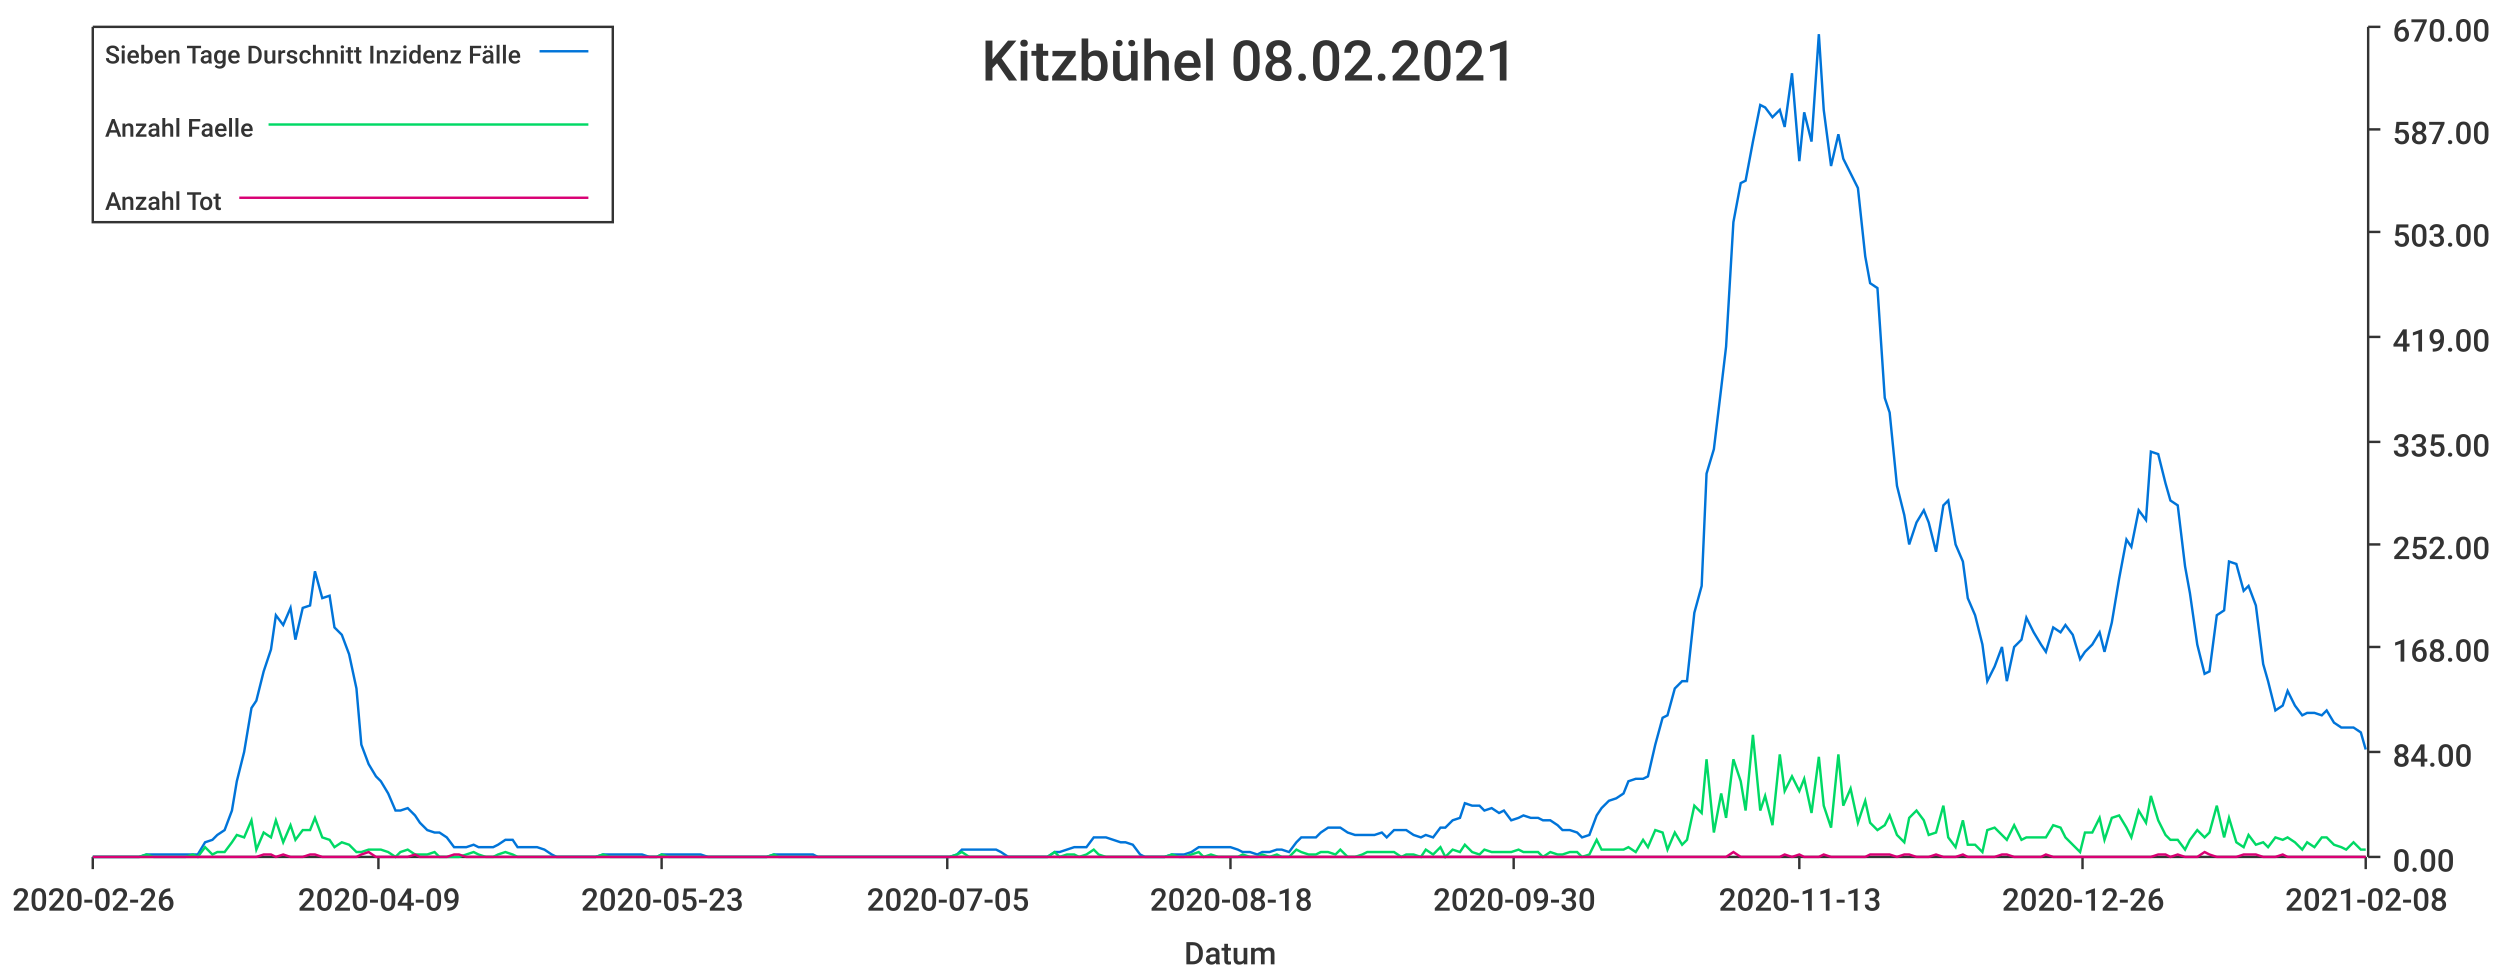
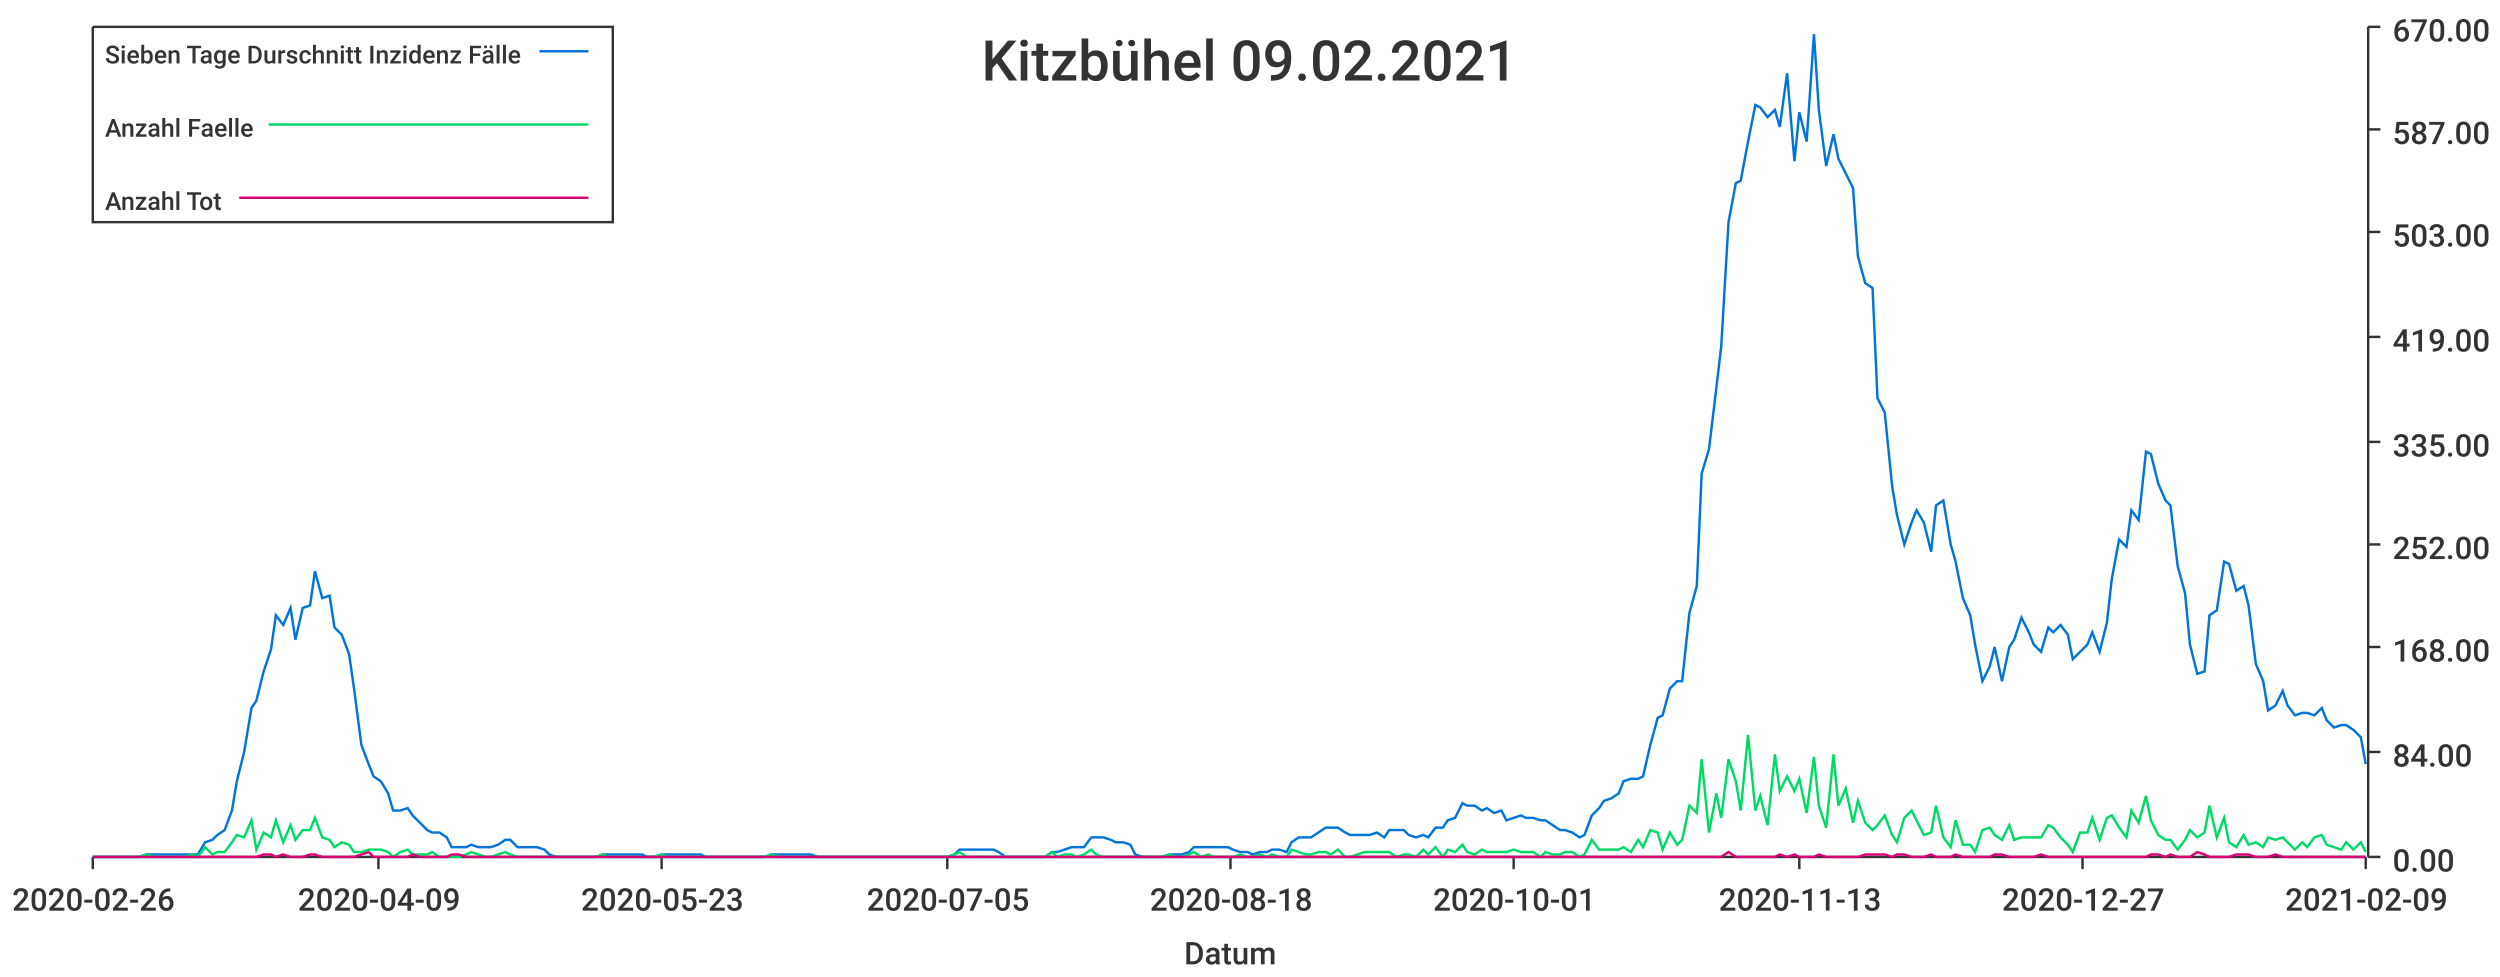
<svg xmlns="http://www.w3.org/2000/svg" width="1024" height="400">\n<path d="M 0 0 L 1024 0 L 1024 400 L 0 400 L 0 0" style="stroke-width:0;stroke:rgba(255,255,255,1.0);fill:rgba(255,255,255,1.0)" />
  <path d="M 38 11 L 969 11 L 969 351 L 38 351 L 38 11" style="stroke-width:0;stroke:rgba(255,255,255,1.0);fill:rgba(255,255,255,1.0)" />
  <path d="M 38 351 L 969 351" style="stroke-width:1;stroke:rgba(51,51,51,1.0);fill:none" />
  <path d="M 38 351 L 38 356" style="stroke-width:1;stroke:rgba(51,51,51,1.0);fill:none" />
  <text x="5" y="373" style="stroke-width:0;stroke:none;fill:rgba(51,51,51,1.0);font-size:12.8px;font-family:'Roboto Medium',sans-serif">2020-02-26</text>
  <path d="M 155 351 L 155 356" style="stroke-width:1;stroke:rgba(51,51,51,1.0);fill:none" />
  <text x="122" y="373" style="stroke-width:0;stroke:none;fill:rgba(51,51,51,1.0);font-size:12.8px;font-family:'Roboto Medium',sans-serif">2020-04-09</text>
  <path d="M 271 351 L 271 356" style="stroke-width:1;stroke:rgba(51,51,51,1.0);fill:none" />
  <text x="238" y="373" style="stroke-width:0;stroke:none;fill:rgba(51,51,51,1.0);font-size:12.8px;font-family:'Roboto Medium',sans-serif">2020-05-23</text>
  <path d="M 388 351 L 388 356" style="stroke-width:1;stroke:rgba(51,51,51,1.0);fill:none" />
  <text x="355" y="373" style="stroke-width:0;stroke:none;fill:rgba(51,51,51,1.0);font-size:12.8px;font-family:'Roboto Medium',sans-serif">2020-07-05</text>
  <path d="M 504 351 L 504 356" style="stroke-width:1;stroke:rgba(51,51,51,1.0);fill:none" />
  <text x="471" y="373" style="stroke-width:0;stroke:none;fill:rgba(51,51,51,1.0);font-size:12.8px;font-family:'Roboto Medium',sans-serif">2020-08-18</text>
  <path d="M 620 351 L 620 356" style="stroke-width:1;stroke:rgba(51,51,51,1.0);fill:none" />
-   <text x="587" y="373" style="stroke-width:0;stroke:none;fill:rgba(51,51,51,1.0);font-size:12.8px;font-family:'Roboto Medium',sans-serif">2020-09-30</text>
+   <text x="587" y="373" style="stroke-width:0;stroke:none;fill:rgba(51,51,51,1.0);font-size:12.8px;font-family:'Roboto Medium',sans-serif">2020-10-01</text>
  <path d="M 737 351 L 737 356" style="stroke-width:1;stroke:rgba(51,51,51,1.0);fill:none" />
  <text x="704" y="373" style="stroke-width:0;stroke:none;fill:rgba(51,51,51,1.0);font-size:12.8px;font-family:'Roboto Medium',sans-serif">2020-11-13</text>
  <path d="M 853 351 L 853 356" style="stroke-width:1;stroke:rgba(51,51,51,1.0);fill:none" />
-   <text x="820" y="373" style="stroke-width:0;stroke:none;fill:rgba(51,51,51,1.0);font-size:12.8px;font-family:'Roboto Medium',sans-serif">2020-12-26</text>
+   <text x="820" y="373" style="stroke-width:0;stroke:none;fill:rgba(51,51,51,1.0);font-size:12.8px;font-family:'Roboto Medium',sans-serif">2020-12-27</text>
  <path d="M 969 351 L 969 356" style="stroke-width:1;stroke:rgba(51,51,51,1.0);fill:none" />
-   <text x="936" y="373" style="stroke-width:0;stroke:none;fill:rgba(51,51,51,1.0);font-size:12.8px;font-family:'Roboto Medium',sans-serif">2021-02-08</text>
+   <text x="936" y="373" style="stroke-width:0;stroke:none;fill:rgba(51,51,51,1.0);font-size:12.8px;font-family:'Roboto Medium',sans-serif">2021-02-09</text>
  <text x="485" y="395" style="stroke-width:0;stroke:none;fill:rgba(51,51,51,1.0);font-size:12.8px;font-family:'Roboto Medium',sans-serif">Datum</text>
  <path d="M 970 351 L 970 11" style="stroke-width:1;stroke:rgba(51,51,51,1.0);fill:none" />
  <path d="M 970 351 L 975 351" style="stroke-width:1;stroke:rgba(51,51,51,1.0);fill:none" />
  <text x="980" y="357" style="stroke-width:0;stroke:none;fill:rgba(51,51,51,1.0);font-size:12.8px;font-family:'Roboto Medium',sans-serif">0.00</text>
  <path d="M 970 308 L 975 308" style="stroke-width:1;stroke:rgba(51,51,51,1.0);fill:none" />
  <text x="980" y="314" style="stroke-width:0;stroke:none;fill:rgba(51,51,51,1.0);font-size:12.8px;font-family:'Roboto Medium',sans-serif">84.00</text>
  <path d="M 970 265 L 975 265" style="stroke-width:1;stroke:rgba(51,51,51,1.0);fill:none" />
  <text x="980" y="271" style="stroke-width:0;stroke:none;fill:rgba(51,51,51,1.0);font-size:12.8px;font-family:'Roboto Medium',sans-serif">168.00</text>
  <path d="M 970 223 L 975 223" style="stroke-width:1;stroke:rgba(51,51,51,1.0);fill:none" />
  <text x="980" y="229" style="stroke-width:0;stroke:none;fill:rgba(51,51,51,1.0);font-size:12.8px;font-family:'Roboto Medium',sans-serif">252.00</text>
  <path d="M 970 181 L 975 181" style="stroke-width:1;stroke:rgba(51,51,51,1.0);fill:none" />
  <text x="980" y="187" style="stroke-width:0;stroke:none;fill:rgba(51,51,51,1.0);font-size:12.8px;font-family:'Roboto Medium',sans-serif">335.00</text>
  <path d="M 970 138 L 975 138" style="stroke-width:1;stroke:rgba(51,51,51,1.0);fill:none" />
  <text x="980" y="144" style="stroke-width:0;stroke:none;fill:rgba(51,51,51,1.0);font-size:12.8px;font-family:'Roboto Medium',sans-serif">419.00</text>
  <path d="M 970 95 L 975 95" style="stroke-width:1;stroke:rgba(51,51,51,1.0);fill:none" />
  <text x="980" y="101" style="stroke-width:0;stroke:none;fill:rgba(51,51,51,1.0);font-size:12.8px;font-family:'Roboto Medium',sans-serif">503.00</text>
  <path d="M 970 53 L 975 53" style="stroke-width:1;stroke:rgba(51,51,51,1.0);fill:none" />
  <text x="980" y="59" style="stroke-width:0;stroke:none;fill:rgba(51,51,51,1.0);font-size:12.8px;font-family:'Roboto Medium',sans-serif">587.00</text>
  <path d="M 970 11 L 975 11" style="stroke-width:1;stroke:rgba(51,51,51,1.0);fill:none" />
  <text x="980" y="17" style="stroke-width:0;stroke:none;fill:rgba(51,51,51,1.0);font-size:12.8px;font-family:'Roboto Medium',sans-serif">670.00</text>
-   <path d="M 38 351 L 41 351 L 44 351 L 47 351 L 49 351 L 52 351 L 55 351 L 57 351 L 60 350 L 63 350 L 65 350 L 68 350 L 71 350 L 73 350 L 76 350 L 79 350 L 81 350 L 84 345 L 87 344 L 89 342 L 92 340 L 95 332 L 97 320 L 100 308 L 103 290 L 105 287 L 108 275 L 111 266 L 113 252 L 116 256 L 119 249 L 121 262 L 124 249 L 127 248 L 129 234 L 132 245 L 135 244 L 137 257 L 140 260 L 143 268 L 146 282 L 148 305 L 151 313 L 154 318 L 156 320 L 159 325 L 162 332 L 164 332 L 167 331 L 170 334 L 172 337 L 175 340 L 178 341 L 180 341 L 183 343 L 186 347 L 188 347 L 191 347 L 194 346 L 196 347 L 199 347 L 202 347 L 204 346 L 207 344 L 210 344 L 212 347 L 215 347 L 218 347 L 220 347 L 223 348 L 226 350 L 228 351 L 231 351 L 234 351 L 236 351 L 239 351 L 242 351 L 244 351 L 247 350 L 250 350 L 253 350 L 255 350 L 258 350 L 261 350 L 263 350 L 266 351 L 269 351 L 271 350 L 274 350 L 277 350 L 279 350 L 282 350 L 285 350 L 287 350 L 290 351 L 293 351 L 295 351 L 298 351 L 301 351 L 303 351 L 306 351 L 309 351 L 311 351 L 314 351 L 317 350 L 319 350 L 322 350 L 325 350 L 327 350 L 330 350 L 333 350 L 335 351 L 338 351 L 341 351 L 343 351 L 346 351 L 349 351 L 352 351 L 354 351 L 357 351 L 360 351 L 362 351 L 365 351 L 368 351 L 370 351 L 373 351 L 376 351 L 378 351 L 381 351 L 384 351 L 386 351 L 389 351 L 392 350 L 394 348 L 397 348 L 400 348 L 402 348 L 405 348 L 408 348 L 410 349 L 413 351 L 416 351 L 418 351 L 421 351 L 424 351 L 426 351 L 429 351 L 432 349 L 434 349 L 437 348 L 440 347 L 442 347 L 445 347 L 448 343 L 450 343 L 453 343 L 456 344 L 459 345 L 461 345 L 464 346 L 467 350 L 469 351 L 472 351 L 475 351 L 477 351 L 480 350 L 483 350 L 485 350 L 488 349 L 491 347 L 493 347 L 496 347 L 499 347 L 501 347 L 504 347 L 507 348 L 509 349 L 512 349 L 515 350 L 517 349 L 520 349 L 523 348 L 525 348 L 528 349 L 531 345 L 533 343 L 536 343 L 539 343 L 541 341 L 544 339 L 547 339 L 549 339 L 552 341 L 555 342 L 558 342 L 560 342 L 563 342 L 566 341 L 568 343 L 571 340 L 574 340 L 576 340 L 579 342 L 582 343 L 584 342 L 587 343 L 590 339 L 592 339 L 595 336 L 598 335 L 600 329 L 603 330 L 606 330 L 608 332 L 611 331 L 614 333 L 616 332 L 619 336 L 622 335 L 624 334 L 627 335 L 630 335 L 632 336 L 635 336 L 638 338 L 640 340 L 643 340 L 646 341 L 648 343 L 651 342 L 654 334 L 656 331 L 659 328 L 662 327 L 665 325 L 667 320 L 670 319 L 673 319 L 675 318 L 678 305 L 681 294 L 683 293 L 686 282 L 689 279 L 691 279 L 694 251 L 697 240 L 699 194 L 702 184 L 705 159 L 707 142 L 710 91 L 713 75 L 715 74 L 718 58 L 721 43 L 723 44 L 726 48 L 729 45 L 731 52 L 734 30 L 737 66 L 739 46 L 742 58 L 745 14 L 747 45 L 750 68 L 753 55 L 755 65 L 758 71 L 761 77 L 764 105 L 766 116 L 769 118 L 772 163 L 774 169 L 777 199 L 780 211 L 782 223 L 785 214 L 788 209 L 790 214 L 793 226 L 796 207 L 798 205 L 801 223 L 804 230 L 806 245 L 809 252 L 812 264 L 814 279 L 817 273 L 820 265 L 822 279 L 825 265 L 828 262 L 830 253 L 833 259 L 836 264 L 838 267 L 841 257 L 844 259 L 846 256 L 849 260 L 852 270 L 854 267 L 857 264 L 860 259 L 862 267 L 865 255 L 868 237 L 871 221 L 873 224 L 876 209 L 879 213 L 881 185 L 884 186 L 887 198 L 889 205 L 892 207 L 895 232 L 897 243 L 900 264 L 903 276 L 905 275 L 908 252 L 911 250 L 913 230 L 916 231 L 919 242 L 921 240 L 924 248 L 927 272 L 929 279 L 932 291 L 935 289 L 937 283 L 940 289 L 943 293 L 945 292 L 948 292 L 951 293 L 953 291 L 956 296 L 959 298 L 961 298 L 964 298 L 967 300 L 969 307" style="stroke-width:1;stroke:rgba(0,116,217,1.0);fill:none" />
-   <path d="M 38 351 L 41 351 L 44 351 L 47 351 L 49 351 L 52 351 L 55 351 L 57 351 L 60 350 L 63 351 L 65 351 L 68 351 L 71 351 L 73 351 L 76 351 L 79 350 L 81 351 L 84 347 L 87 350 L 89 349 L 92 349 L 95 345 L 97 342 L 100 343 L 103 336 L 105 348 L 108 341 L 111 343 L 113 336 L 116 345 L 119 338 L 121 344 L 124 340 L 127 340 L 129 335 L 132 343 L 135 344 L 137 347 L 140 345 L 143 346 L 146 349 L 148 349 L 151 348 L 154 348 L 156 348 L 159 349 L 162 351 L 164 349 L 167 348 L 170 350 L 172 350 L 175 350 L 178 349 L 180 351 L 183 351 L 186 351 L 188 351 L 191 350 L 194 349 L 196 350 L 199 351 L 202 351 L 204 350 L 207 349 L 210 350 L 212 351 L 215 351 L 218 351 L 220 351 L 223 351 L 226 351 L 228 351 L 231 351 L 234 351 L 236 351 L 239 351 L 242 351 L 244 351 L 247 350 L 250 351 L 253 351 L 255 351 L 258 351 L 261 351 L 263 351 L 266 351 L 269 351 L 271 350 L 274 351 L 277 351 L 279 351 L 282 351 L 285 351 L 287 351 L 290 351 L 293 351 L 295 351 L 298 351 L 301 351 L 303 351 L 306 351 L 309 351 L 311 351 L 314 351 L 317 350 L 319 351 L 322 351 L 325 351 L 327 351 L 330 351 L 333 351 L 335 351 L 338 351 L 341 351 L 343 351 L 346 351 L 349 351 L 352 351 L 354 351 L 357 351 L 360 351 L 362 351 L 365 351 L 368 351 L 370 351 L 373 351 L 376 351 L 378 351 L 381 351 L 384 351 L 386 351 L 389 351 L 392 350 L 394 349 L 397 351 L 400 351 L 402 351 L 405 351 L 408 351 L 410 351 L 413 351 L 416 351 L 418 351 L 421 351 L 424 351 L 426 351 L 429 351 L 432 349 L 434 351 L 437 350 L 440 350 L 442 351 L 445 350 L 448 348 L 450 350 L 453 351 L 456 351 L 459 351 L 461 351 L 464 351 L 467 351 L 469 351 L 472 351 L 475 351 L 477 351 L 480 350 L 483 351 L 485 351 L 488 350 L 491 349 L 493 351 L 496 350 L 499 351 L 501 351 L 504 351 L 507 351 L 509 350 L 512 351 L 515 351 L 517 350 L 520 351 L 523 350 L 525 351 L 528 351 L 531 348 L 533 349 L 536 350 L 539 350 L 541 349 L 544 349 L 547 350 L 549 348 L 552 351 L 555 351 L 558 350 L 560 349 L 563 349 L 566 349 L 568 349 L 571 349 L 574 351 L 576 350 L 579 350 L 582 351 L 584 348 L 587 350 L 590 347 L 592 351 L 595 348 L 598 349 L 600 346 L 603 349 L 606 350 L 608 348 L 611 349 L 614 349 L 616 349 L 619 349 L 622 348 L 624 349 L 627 349 L 630 349 L 632 351 L 635 349 L 638 350 L 640 350 L 643 349 L 646 349 L 648 351 L 651 350 L 654 344 L 656 348 L 659 348 L 662 348 L 665 348 L 667 347 L 670 349 L 673 344 L 675 347 L 678 340 L 681 341 L 683 348 L 686 341 L 689 346 L 691 344 L 694 330 L 697 333 L 699 311 L 702 341 L 705 325 L 707 335 L 710 311 L 713 320 L 715 332 L 718 301 L 721 332 L 723 326 L 726 338 L 729 309 L 731 324 L 734 318 L 737 324 L 739 319 L 742 333 L 745 310 L 747 330 L 750 339 L 753 309 L 755 330 L 758 323 L 761 337 L 764 328 L 766 337 L 769 340 L 772 338 L 774 334 L 777 342 L 780 345 L 782 335 L 785 332 L 788 336 L 790 342 L 793 341 L 796 330 L 798 343 L 801 347 L 804 336 L 806 346 L 809 346 L 812 349 L 814 340 L 817 339 L 820 342 L 822 344 L 825 338 L 828 344 L 830 343 L 833 343 L 836 343 L 838 343 L 841 338 L 844 339 L 846 343 L 849 346 L 852 349 L 854 341 L 857 341 L 860 335 L 862 344 L 865 335 L 868 334 L 871 339 L 873 343 L 876 332 L 879 337 L 881 326 L 884 336 L 887 342 L 889 344 L 892 344 L 895 348 L 897 344 L 900 340 L 903 343 L 905 341 L 908 330 L 911 343 L 913 335 L 916 345 L 919 347 L 921 342 L 924 346 L 927 345 L 929 347 L 932 343 L 935 344 L 937 343 L 940 345 L 943 348 L 945 345 L 948 347 L 951 343 L 953 343 L 956 346 L 959 347 L 961 348 L 964 345 L 967 348 L 969 348" style="stroke-width:1;stroke:rgba(0,217,101,1.0);fill:none" />
-   <path d="M 38 351 L 41 351 L 44 351 L 47 351 L 49 351 L 52 351 L 55 351 L 57 351 L 60 351 L 63 351 L 65 351 L 68 351 L 71 351 L 73 351 L 76 351 L 79 351 L 81 351 L 84 351 L 87 351 L 89 351 L 92 351 L 95 351 L 97 351 L 100 351 L 103 351 L 105 351 L 108 350 L 111 350 L 113 351 L 116 350 L 119 351 L 121 351 L 124 351 L 127 350 L 129 350 L 132 351 L 135 351 L 137 351 L 140 351 L 143 351 L 146 351 L 148 350 L 151 349 L 154 351 L 156 351 L 159 351 L 162 351 L 164 351 L 167 351 L 170 350 L 172 351 L 175 351 L 178 351 L 180 351 L 183 351 L 186 350 L 188 350 L 191 351 L 194 351 L 196 351 L 199 351 L 202 351 L 204 351 L 207 351 L 210 351 L 212 351 L 215 351 L 218 351 L 220 351 L 223 351 L 226 351 L 228 351 L 231 351 L 234 351 L 236 351 L 239 351 L 242 351 L 244 351 L 247 351 L 250 351 L 253 351 L 255 351 L 258 351 L 261 351 L 263 351 L 266 351 L 269 351 L 271 351 L 274 351 L 277 351 L 279 351 L 282 351 L 285 351 L 287 351 L 290 351 L 293 351 L 295 351 L 298 351 L 301 351 L 303 351 L 306 351 L 309 351 L 311 351 L 314 351 L 317 351 L 319 351 L 322 351 L 325 351 L 327 351 L 330 351 L 333 351 L 335 351 L 338 351 L 341 351 L 343 351 L 346 351 L 349 351 L 352 351 L 354 351 L 357 351 L 360 351 L 362 351 L 365 351 L 368 351 L 370 351 L 373 351 L 376 351 L 378 351 L 381 351 L 384 351 L 386 351 L 389 351 L 392 351 L 394 351 L 397 351 L 400 351 L 402 351 L 405 351 L 408 351 L 410 351 L 413 351 L 416 351 L 418 351 L 421 351 L 424 351 L 426 351 L 429 351 L 432 351 L 434 351 L 437 351 L 440 351 L 442 351 L 445 351 L 448 351 L 450 351 L 453 351 L 456 351 L 459 351 L 461 351 L 464 351 L 467 351 L 469 351 L 472 351 L 475 351 L 477 351 L 480 351 L 483 351 L 485 351 L 488 351 L 491 351 L 493 351 L 496 351 L 499 351 L 501 351 L 504 351 L 507 351 L 509 351 L 512 351 L 515 351 L 517 351 L 520 351 L 523 351 L 525 351 L 528 351 L 531 351 L 533 351 L 536 351 L 539 351 L 541 351 L 544 351 L 547 351 L 549 351 L 552 351 L 555 351 L 558 351 L 560 351 L 563 351 L 566 351 L 568 351 L 571 351 L 574 351 L 576 351 L 579 351 L 582 351 L 584 351 L 587 351 L 590 351 L 592 351 L 595 351 L 598 351 L 600 351 L 603 351 L 606 351 L 608 351 L 611 351 L 614 351 L 616 351 L 619 351 L 622 351 L 624 351 L 627 351 L 630 351 L 632 351 L 635 351 L 638 351 L 640 351 L 643 351 L 646 351 L 648 351 L 651 351 L 654 351 L 656 351 L 659 351 L 662 351 L 665 351 L 667 351 L 670 351 L 673 351 L 675 351 L 678 351 L 681 351 L 683 351 L 686 351 L 689 351 L 691 351 L 694 351 L 697 351 L 699 351 L 702 351 L 705 351 L 707 351 L 710 349 L 713 351 L 715 351 L 718 351 L 721 351 L 723 351 L 726 351 L 729 351 L 731 350 L 734 351 L 737 350 L 739 351 L 742 351 L 745 351 L 747 350 L 750 351 L 753 351 L 755 351 L 758 351 L 761 351 L 764 351 L 766 350 L 769 350 L 772 350 L 774 350 L 777 351 L 780 350 L 782 350 L 785 351 L 788 351 L 790 351 L 793 350 L 796 351 L 798 351 L 801 351 L 804 350 L 806 351 L 809 351 L 812 351 L 814 351 L 817 351 L 820 350 L 822 350 L 825 351 L 828 351 L 830 351 L 833 351 L 836 351 L 838 350 L 841 351 L 844 351 L 846 351 L 849 351 L 852 351 L 854 351 L 857 351 L 860 351 L 862 351 L 865 351 L 868 351 L 871 351 L 873 351 L 876 351 L 879 351 L 881 351 L 884 350 L 887 350 L 889 351 L 892 350 L 895 351 L 897 351 L 900 351 L 903 349 L 905 350 L 908 351 L 911 351 L 913 351 L 916 351 L 919 350 L 921 350 L 924 350 L 927 351 L 929 351 L 932 351 L 935 350 L 937 351 L 940 351 L 943 351 L 945 351 L 948 351 L 951 351 L 953 351 L 956 351 L 959 351 L 961 351 L 964 351 L 967 351 L 969 351" style="stroke-width:1;stroke:rgba(217,0,116,1.0);fill:none" />
-   <text x="402" y="33" style="stroke-width:0;stroke:none;fill:rgba(51,51,51,1.0);font-size:23.0px;font-family:'Roboto Medium',sans-serif">Kitzbühel 08.02.2021</text>
+   <path d="M 38 351 L 41 351 L 44 351 L 47 351 L 49 351 L 52 351 L 55 351 L 57 351 L 60 350 L 63 350 L 65 350 L 68 350 L 71 350 L 73 350 L 76 350 L 79 350 L 81 350 L 84 345 L 87 344 L 89 342 L 92 340 L 95 332 L 97 320 L 100 308 L 103 290 L 105 287 L 108 275 L 111 266 L 113 252 L 116 256 L 119 249 L 121 262 L 124 249 L 127 248 L 129 234 L 132 245 L 135 244 L 137 257 L 140 260 L 143 268 L 145 282 L 148 305 L 151 313 L 153 318 L 156 320 L 159 325 L 161 332 L 164 332 L 167 331 L 169 334 L 172 337 L 175 340 L 177 341 L 180 341 L 183 343 L 185 347 L 188 347 L 191 347 L 193 346 L 196 347 L 199 347 L 201 347 L 204 346 L 207 344 L 209 344 L 212 347 L 215 347 L 217 347 L 220 347 L 223 348 L 225 350 L 228 351 L 231 351 L 233 351 L 236 351 L 239 351 L 241 351 L 244 351 L 247 350 L 249 350 L 252 350 L 255 350 L 257 350 L 260 350 L 263 350 L 265 351 L 268 351 L 271 350 L 273 350 L 276 350 L 279 350 L 281 350 L 284 350 L 287 350 L 289 351 L 292 351 L 295 351 L 297 351 L 300 351 L 303 351 L 305 351 L 308 351 L 311 351 L 313 351 L 316 350 L 319 350 L 321 350 L 324 350 L 327 350 L 329 350 L 332 350 L 335 351 L 337 351 L 340 351 L 343 351 L 345 351 L 348 351 L 351 351 L 353 351 L 356 351 L 359 351 L 361 351 L 364 351 L 367 351 L 369 351 L 372 351 L 375 351 L 377 351 L 380 351 L 383 351 L 385 351 L 388 351 L 391 350 L 393 348 L 396 348 L 399 348 L 401 348 L 404 348 L 407 348 L 409 349 L 412 351 L 415 351 L 417 351 L 420 351 L 423 351 L 425 351 L 428 351 L 431 349 L 433 349 L 436 348 L 439 347 L 441 347 L 444 347 L 447 343 L 449 343 L 452 343 L 455 344 L 457 345 L 460 345 L 463 346 L 465 350 L 468 351 L 471 351 L 473 351 L 476 351 L 479 350 L 481 350 L 484 350 L 487 349 L 489 347 L 492 347 L 495 347 L 497 347 L 500 347 L 503 347 L 505 348 L 508 349 L 511 349 L 513 350 L 516 349 L 519 349 L 521 348 L 524 348 L 527 349 L 529 345 L 532 343 L 535 343 L 537 343 L 540 341 L 543 339 L 545 339 L 548 339 L 551 341 L 553 342 L 556 342 L 559 342 L 561 342 L 564 341 L 567 343 L 569 340 L 572 340 L 575 340 L 577 342 L 580 343 L 583 342 L 585 343 L 588 339 L 591 339 L 593 336 L 596 335 L 599 329 L 601 330 L 604 330 L 607 332 L 609 331 L 612 333 L 615 332 L 617 336 L 620 335 L 623 334 L 625 335 L 628 335 L 631 336 L 633 336 L 636 338 L 639 340 L 641 340 L 644 341 L 647 343 L 649 342 L 652 334 L 655 331 L 657 328 L 660 327 L 663 325 L 665 320 L 668 319 L 671 319 L 673 318 L 676 305 L 679 294 L 681 293 L 684 282 L 687 279 L 689 279 L 692 251 L 695 240 L 697 194 L 700 184 L 703 159 L 705 142 L 708 91 L 711 75 L 713 74 L 716 58 L 719 43 L 721 44 L 724 48 L 727 45 L 729 52 L 732 30 L 735 66 L 737 46 L 740 58 L 743 14 L 745 45 L 748 68 L 751 55 L 753 65 L 756 71 L 759 77 L 761 105 L 764 116 L 767 118 L 769 163 L 772 169 L 775 199 L 777 211 L 780 223 L 783 214 L 785 209 L 788 214 L 791 226 L 793 207 L 796 205 L 799 223 L 801 230 L 804 245 L 807 252 L 809 264 L 812 279 L 815 273 L 817 265 L 820 279 L 823 265 L 825 262 L 828 253 L 831 259 L 833 264 L 836 267 L 839 257 L 841 259 L 844 256 L 847 260 L 849 270 L 852 267 L 855 264 L 857 259 L 860 267 L 863 255 L 865 237 L 868 221 L 871 224 L 873 209 L 876 213 L 879 185 L 881 186 L 884 198 L 887 205 L 889 207 L 892 232 L 895 243 L 897 264 L 900 276 L 903 275 L 905 252 L 908 250 L 911 230 L 913 231 L 916 242 L 919 240 L 921 248 L 924 272 L 927 279 L 929 291 L 932 289 L 935 283 L 937 289 L 940 293 L 943 292 L 945 292 L 948 293 L 951 290 L 953 295 L 956 298 L 959 297 L 961 297 L 964 299 L 967 302 L 969 313" style="stroke-width:1;stroke:rgba(0,116,217,1.0);fill:none" />
+   <path d="M 38 351 L 41 351 L 44 351 L 47 351 L 49 351 L 52 351 L 55 351 L 57 351 L 60 350 L 63 351 L 65 351 L 68 351 L 71 351 L 73 351 L 76 351 L 79 350 L 81 351 L 84 347 L 87 350 L 89 349 L 92 349 L 95 345 L 97 342 L 100 343 L 103 336 L 105 348 L 108 341 L 111 343 L 113 336 L 116 345 L 119 338 L 121 344 L 124 340 L 127 340 L 129 335 L 132 343 L 135 344 L 137 347 L 140 345 L 143 346 L 145 349 L 148 349 L 151 348 L 153 348 L 156 348 L 159 349 L 161 351 L 164 349 L 167 348 L 169 350 L 172 350 L 175 350 L 177 349 L 180 351 L 183 351 L 185 351 L 188 351 L 191 350 L 193 349 L 196 350 L 199 351 L 201 351 L 204 350 L 207 349 L 209 350 L 212 351 L 215 351 L 217 351 L 220 351 L 223 351 L 225 351 L 228 351 L 231 351 L 233 351 L 236 351 L 239 351 L 241 351 L 244 351 L 247 350 L 249 351 L 252 351 L 255 351 L 257 351 L 260 351 L 263 351 L 265 351 L 268 351 L 271 350 L 273 351 L 276 351 L 279 351 L 281 351 L 284 351 L 287 351 L 289 351 L 292 351 L 295 351 L 297 351 L 300 351 L 303 351 L 305 351 L 308 351 L 311 351 L 313 351 L 316 350 L 319 351 L 321 351 L 324 351 L 327 351 L 329 351 L 332 351 L 335 351 L 337 351 L 340 351 L 343 351 L 345 351 L 348 351 L 351 351 L 353 351 L 356 351 L 359 351 L 361 351 L 364 351 L 367 351 L 369 351 L 372 351 L 375 351 L 377 351 L 380 351 L 383 351 L 385 351 L 388 351 L 391 350 L 393 349 L 396 351 L 399 351 L 401 351 L 404 351 L 407 351 L 409 351 L 412 351 L 415 351 L 417 351 L 420 351 L 423 351 L 425 351 L 428 351 L 431 349 L 433 351 L 436 350 L 439 350 L 441 351 L 444 350 L 447 348 L 449 350 L 452 351 L 455 351 L 457 351 L 460 351 L 463 351 L 465 351 L 468 351 L 471 351 L 473 351 L 476 351 L 479 350 L 481 351 L 484 351 L 487 350 L 489 349 L 492 351 L 495 350 L 497 351 L 500 351 L 503 351 L 505 351 L 508 350 L 511 351 L 513 351 L 516 350 L 519 351 L 521 350 L 524 351 L 527 351 L 529 348 L 532 349 L 535 350 L 537 350 L 540 349 L 543 349 L 545 350 L 548 348 L 551 351 L 553 351 L 556 350 L 559 349 L 561 349 L 564 349 L 567 349 L 569 349 L 572 351 L 575 350 L 577 350 L 580 351 L 583 348 L 585 350 L 588 347 L 591 351 L 593 348 L 596 349 L 599 346 L 601 349 L 604 350 L 607 348 L 609 349 L 612 349 L 615 349 L 617 349 L 620 348 L 623 349 L 625 349 L 628 349 L 631 351 L 633 349 L 636 350 L 639 350 L 641 349 L 644 349 L 647 351 L 649 350 L 652 344 L 655 348 L 657 348 L 660 348 L 663 348 L 665 347 L 668 349 L 671 344 L 673 347 L 676 340 L 679 341 L 681 348 L 684 341 L 687 346 L 689 344 L 692 330 L 695 333 L 697 311 L 700 341 L 703 325 L 705 335 L 708 311 L 711 320 L 713 332 L 716 301 L 719 332 L 721 326 L 724 338 L 727 309 L 729 324 L 732 318 L 735 324 L 737 319 L 740 333 L 743 310 L 745 330 L 748 339 L 751 309 L 753 330 L 756 323 L 759 337 L 761 328 L 764 337 L 767 340 L 769 338 L 772 334 L 775 342 L 777 345 L 780 335 L 783 332 L 785 336 L 788 342 L 791 341 L 793 330 L 796 343 L 799 347 L 801 336 L 804 346 L 807 346 L 809 349 L 812 340 L 815 339 L 817 342 L 820 344 L 823 338 L 825 344 L 828 343 L 831 343 L 833 343 L 836 343 L 839 338 L 841 339 L 844 343 L 847 346 L 849 349 L 852 341 L 855 341 L 857 335 L 860 344 L 863 335 L 865 334 L 868 339 L 871 343 L 873 332 L 876 337 L 879 326 L 881 336 L 884 342 L 887 344 L 889 344 L 892 348 L 895 344 L 897 340 L 900 343 L 903 341 L 905 330 L 908 343 L 911 335 L 913 345 L 916 347 L 919 342 L 921 346 L 924 345 L 927 347 L 929 343 L 932 344 L 935 343 L 937 345 L 940 348 L 943 345 L 945 347 L 948 343 L 951 342 L 953 346 L 956 347 L 959 348 L 961 345 L 964 348 L 967 345 L 969 349" style="stroke-width:1;stroke:rgba(0,217,101,1.0);fill:none" />
+   <path d="M 38 351 L 41 351 L 44 351 L 47 351 L 49 351 L 52 351 L 55 351 L 57 351 L 60 351 L 63 351 L 65 351 L 68 351 L 71 351 L 73 351 L 76 351 L 79 351 L 81 351 L 84 351 L 87 351 L 89 351 L 92 351 L 95 351 L 97 351 L 100 351 L 103 351 L 105 351 L 108 350 L 111 350 L 113 351 L 116 350 L 119 351 L 121 351 L 124 351 L 127 350 L 129 350 L 132 351 L 135 351 L 137 351 L 140 351 L 143 351 L 145 351 L 148 350 L 151 349 L 153 351 L 156 351 L 159 351 L 161 351 L 164 351 L 167 351 L 169 350 L 172 351 L 175 351 L 177 351 L 180 351 L 183 351 L 185 350 L 188 350 L 191 351 L 193 351 L 196 351 L 199 351 L 201 351 L 204 351 L 207 351 L 209 351 L 212 351 L 215 351 L 217 351 L 220 351 L 223 351 L 225 351 L 228 351 L 231 351 L 233 351 L 236 351 L 239 351 L 241 351 L 244 351 L 247 351 L 249 351 L 252 351 L 255 351 L 257 351 L 260 351 L 263 351 L 265 351 L 268 351 L 271 351 L 273 351 L 276 351 L 279 351 L 281 351 L 284 351 L 287 351 L 289 351 L 292 351 L 295 351 L 297 351 L 300 351 L 303 351 L 305 351 L 308 351 L 311 351 L 313 351 L 316 351 L 319 351 L 321 351 L 324 351 L 327 351 L 329 351 L 332 351 L 335 351 L 337 351 L 340 351 L 343 351 L 345 351 L 348 351 L 351 351 L 353 351 L 356 351 L 359 351 L 361 351 L 364 351 L 367 351 L 369 351 L 372 351 L 375 351 L 377 351 L 380 351 L 383 351 L 385 351 L 388 351 L 391 351 L 393 351 L 396 351 L 399 351 L 401 351 L 404 351 L 407 351 L 409 351 L 412 351 L 415 351 L 417 351 L 420 351 L 423 351 L 425 351 L 428 351 L 431 351 L 433 351 L 436 351 L 439 351 L 441 351 L 444 351 L 447 351 L 449 351 L 452 351 L 455 351 L 457 351 L 460 351 L 463 351 L 465 351 L 468 351 L 471 351 L 473 351 L 476 351 L 479 351 L 481 351 L 484 351 L 487 351 L 489 351 L 492 351 L 495 351 L 497 351 L 500 351 L 503 351 L 505 351 L 508 351 L 511 351 L 513 351 L 516 351 L 519 351 L 521 351 L 524 351 L 527 351 L 529 351 L 532 351 L 535 351 L 537 351 L 540 351 L 543 351 L 545 351 L 548 351 L 551 351 L 553 351 L 556 351 L 559 351 L 561 351 L 564 351 L 567 351 L 569 351 L 572 351 L 575 351 L 577 351 L 580 351 L 583 351 L 585 351 L 588 351 L 591 351 L 593 351 L 596 351 L 599 351 L 601 351 L 604 351 L 607 351 L 609 351 L 612 351 L 615 351 L 617 351 L 620 351 L 623 351 L 625 351 L 628 351 L 631 351 L 633 351 L 636 351 L 639 351 L 641 351 L 644 351 L 647 351 L 649 351 L 652 351 L 655 351 L 657 351 L 660 351 L 663 351 L 665 351 L 668 351 L 671 351 L 673 351 L 676 351 L 679 351 L 681 351 L 684 351 L 687 351 L 689 351 L 692 351 L 695 351 L 697 351 L 700 351 L 703 351 L 705 351 L 708 349 L 711 351 L 713 351 L 716 351 L 719 351 L 721 351 L 724 351 L 727 351 L 729 350 L 732 351 L 735 350 L 737 351 L 740 351 L 743 351 L 745 350 L 748 351 L 751 351 L 753 351 L 756 351 L 759 351 L 761 351 L 764 350 L 767 350 L 769 350 L 772 350 L 775 351 L 777 350 L 780 350 L 783 351 L 785 351 L 788 351 L 791 350 L 793 351 L 796 351 L 799 351 L 801 350 L 804 351 L 807 351 L 809 351 L 812 351 L 815 351 L 817 350 L 820 350 L 823 351 L 825 351 L 828 351 L 831 351 L 833 351 L 836 350 L 839 351 L 841 351 L 844 351 L 847 351 L 849 351 L 852 351 L 855 351 L 857 351 L 860 351 L 863 351 L 865 351 L 868 351 L 871 351 L 873 351 L 876 351 L 879 351 L 881 350 L 884 350 L 887 351 L 889 350 L 892 351 L 895 351 L 897 351 L 900 349 L 903 350 L 905 351 L 908 351 L 911 351 L 913 351 L 916 350 L 919 350 L 921 350 L 924 351 L 927 351 L 929 351 L 932 350 L 935 351 L 937 351 L 940 351 L 943 351 L 945 351 L 948 351 L 951 351 L 953 351 L 956 351 L 959 351 L 961 351 L 964 351 L 967 351 L 969 351" style="stroke-width:1;stroke:rgba(217,0,116,1.0);fill:none" />
+   <text x="402" y="33" style="stroke-width:0;stroke:none;fill:rgba(51,51,51,1.0);font-size:23.0px;font-family:'Roboto Medium',sans-serif">Kitzbühel 09.02.2021</text>
  <path d="M 38 11 L 251 11 L 251 91 L 38 91 L 38 11" style="stroke-width:1;stroke:rgba(51,51,51,1.0);fill:rgba(255,255,255,1.0)" />
  <text x="43" y="26" style="stroke-width:0;stroke:none;fill:rgba(51,51,51,1.0);font-size:10.2px;font-family:'Roboto Medium',sans-serif">Sieben Tage Durschnitt Inzidenz Fälle</text>
  <path d="M 221 21 L 241 21" style="stroke-width:1;stroke:rgba(0,116,217,1.0);fill:none" />
  <text x="43" y="56" style="stroke-width:0;stroke:none;fill:rgba(51,51,51,1.0);font-size:10.2px;font-family:'Roboto Medium',sans-serif">Anzahl Faelle</text>
  <path d="M 110 51 L 241 51" style="stroke-width:1;stroke:rgba(0,217,101,1.0);fill:none" />
  <text x="43" y="86" style="stroke-width:0;stroke:none;fill:rgba(51,51,51,1.0);font-size:10.2px;font-family:'Roboto Medium',sans-serif">Anzahl Tot</text>
  <path d="M 98 81 L 241 81" style="stroke-width:1;stroke:rgba(217,0,116,1.0);fill:none" />
</svg>
